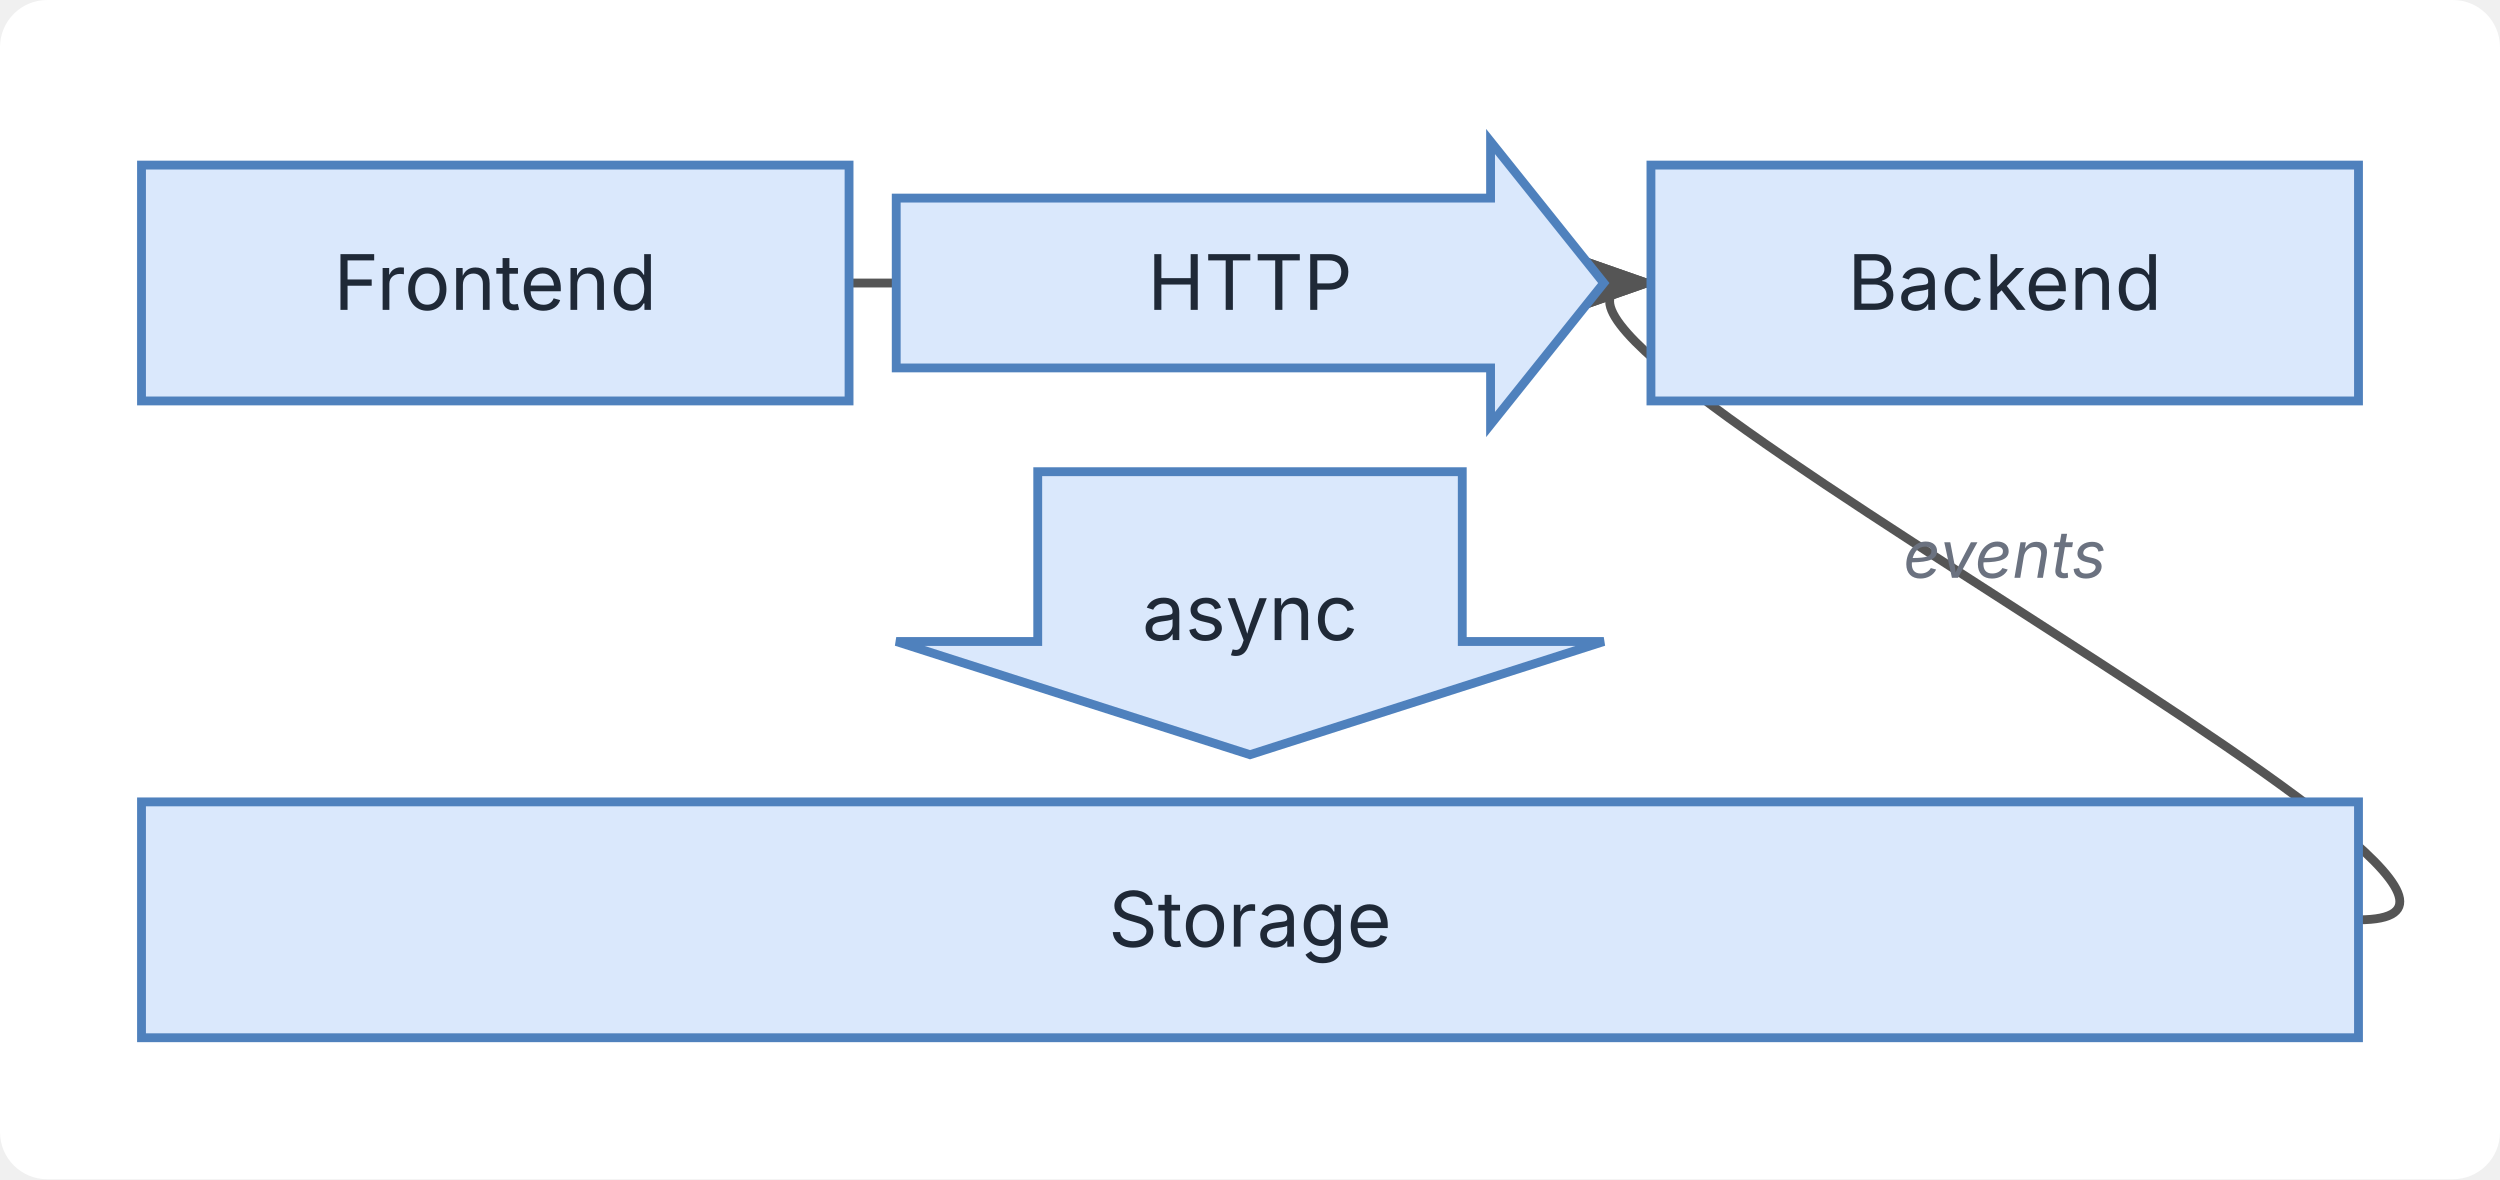
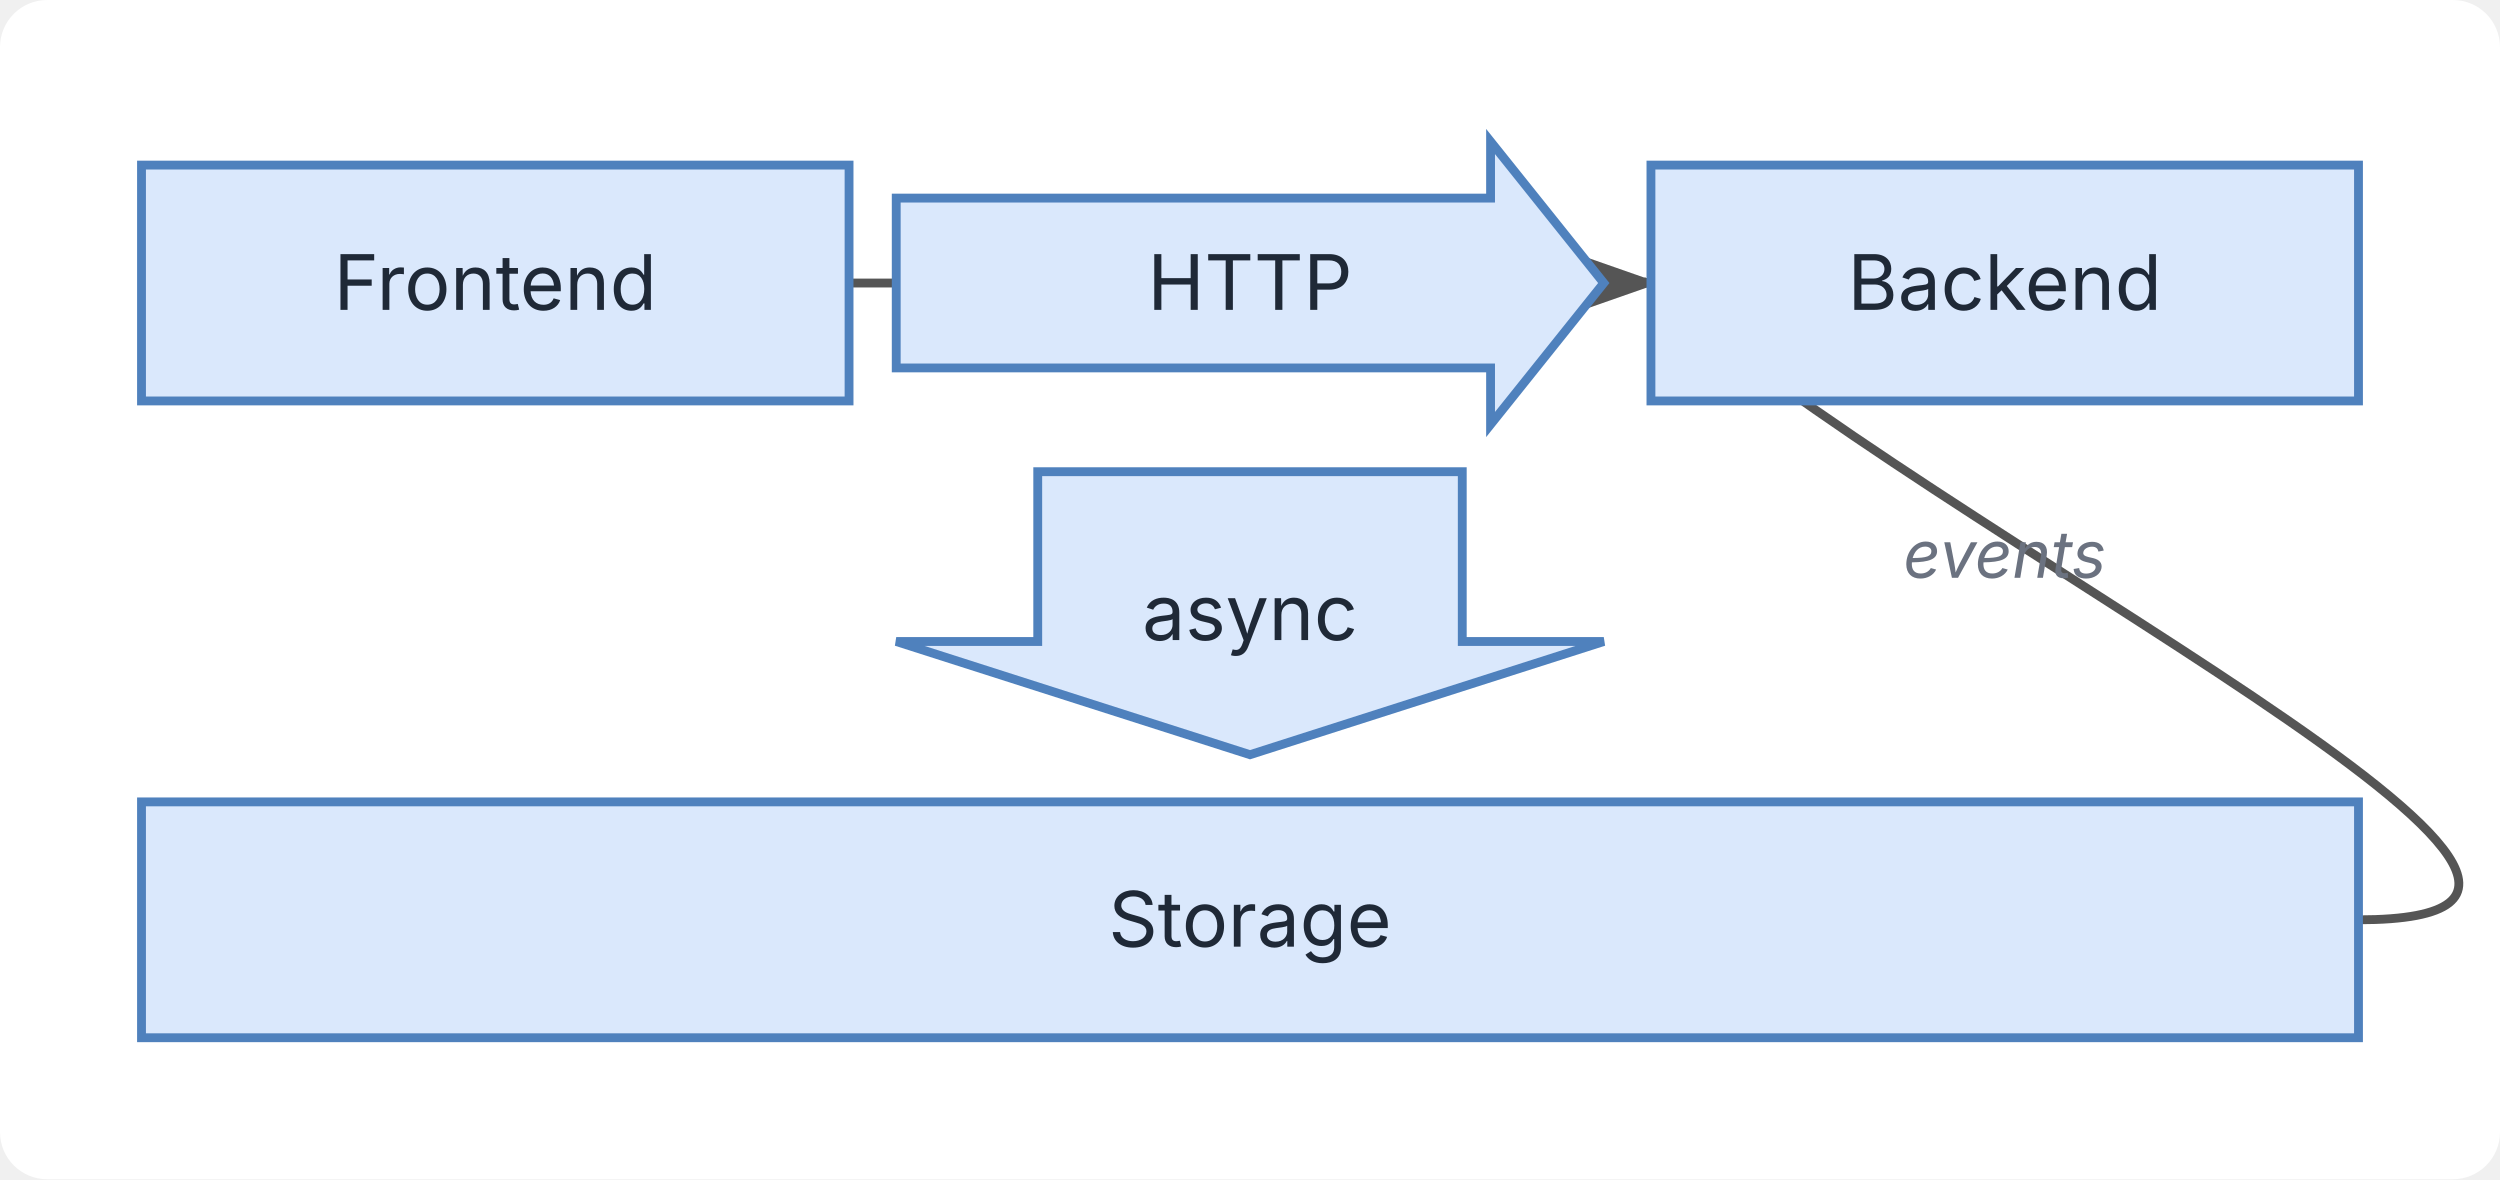
<svg xmlns="http://www.w3.org/2000/svg" width="424.00" height="200.00" viewBox="0 0 424.00 200.00">
  <defs>
    <marker id="arrowhead" markerWidth="10" markerHeight="7" refX="9" refY="3.5" orient="auto">
      <polygon points="0 0, 10 3.5, 0 7" fill="#555555" />
    </marker>
  </defs>
  <rect width="424.00" height="200.00" fill="#FFFFFF" rx="8.00" ry="8.00" />
  <path d="M 144.00,48.00 C 198.40,48.00 225.60,48.00 280.00,48.00" fill="none" stroke="#555555" stroke-width="1.50" marker-end="url(#arrowhead)" />
-   <path d="M 400.00,156.00 C 448.00,156.00 232.00,48.00 280.00,48.00" fill="none" stroke="#555555" stroke-width="1.50" marker-end="url(#arrowhead)" />
+   <path d="M 400.00,156.00 C 464.58,156.00 328.00,91.20 280.00,48.00" fill="none" stroke="#555555" stroke-width="1.50" marker-end="url(#arrowhead)" />
  <text x="340.00" y="98.00" text-anchor="middle" font-family="&quot;Segoe UI&quot;, Inter, Arial, sans-serif" font-size="11.05" fill="#6B7280" font-style="italic">events</text>
  <g transform="translate(24.00,28.00)">
    <rect width="120.00" height="40.00" rx="0" ry="0" fill="#DAE8FC" stroke="#4F81BD" stroke-width="1.50" />
    <text x="60.00" y="24.55" text-anchor="middle" font-family="&quot;Segoe UI&quot;, Inter, Arial, sans-serif" font-size="13.00" fill="#1F2937">Frontend</text>
  </g>
  <g transform="translate(152.00,24.00)">
    <polygon points="0,9.60 100.80,9.60 100.80,0 120.00,24.00 100.80,48.00 100.80,38.40 0,38.40" fill="#DAE8FC" stroke="#4F81BD" stroke-width="1.50" />
    <text x="60.00" y="28.55" text-anchor="middle" font-family="&quot;Segoe UI&quot;, Inter, Arial, sans-serif" font-size="13.00" fill="#1F2937">HTTP</text>
  </g>
  <g transform="translate(280.00,28.00)">
    <rect width="120.00" height="40.00" rx="0" ry="0" fill="#DAE8FC" stroke="#4F81BD" stroke-width="1.50" />
    <text x="60.00" y="24.55" text-anchor="middle" font-family="&quot;Segoe UI&quot;, Inter, Arial, sans-serif" font-size="13.00" fill="#1F2937">Backend</text>
  </g>
  <g transform="translate(152.00,80.00)">
    <polygon points="24.00,0 24.00,28.80 0,28.80 60.00,48.00 120.00,28.80 96.00,28.80 96.00,0" fill="#DAE8FC" stroke="#4F81BD" stroke-width="1.50" />
    <text x="60.00" y="28.55" text-anchor="middle" font-family="&quot;Segoe UI&quot;, Inter, Arial, sans-serif" font-size="13.00" fill="#1F2937">async</text>
  </g>
  <g transform="translate(24.00,136.00)">
    <rect width="376.00" height="40.00" rx="0" ry="0" fill="#DAE8FC" stroke="#4F81BD" stroke-width="1.50" />
    <text x="188.00" y="24.55" text-anchor="middle" font-family="&quot;Segoe UI&quot;, Inter, Arial, sans-serif" font-size="13.00" fill="#1F2937">Storage</text>
  </g>
</svg>
